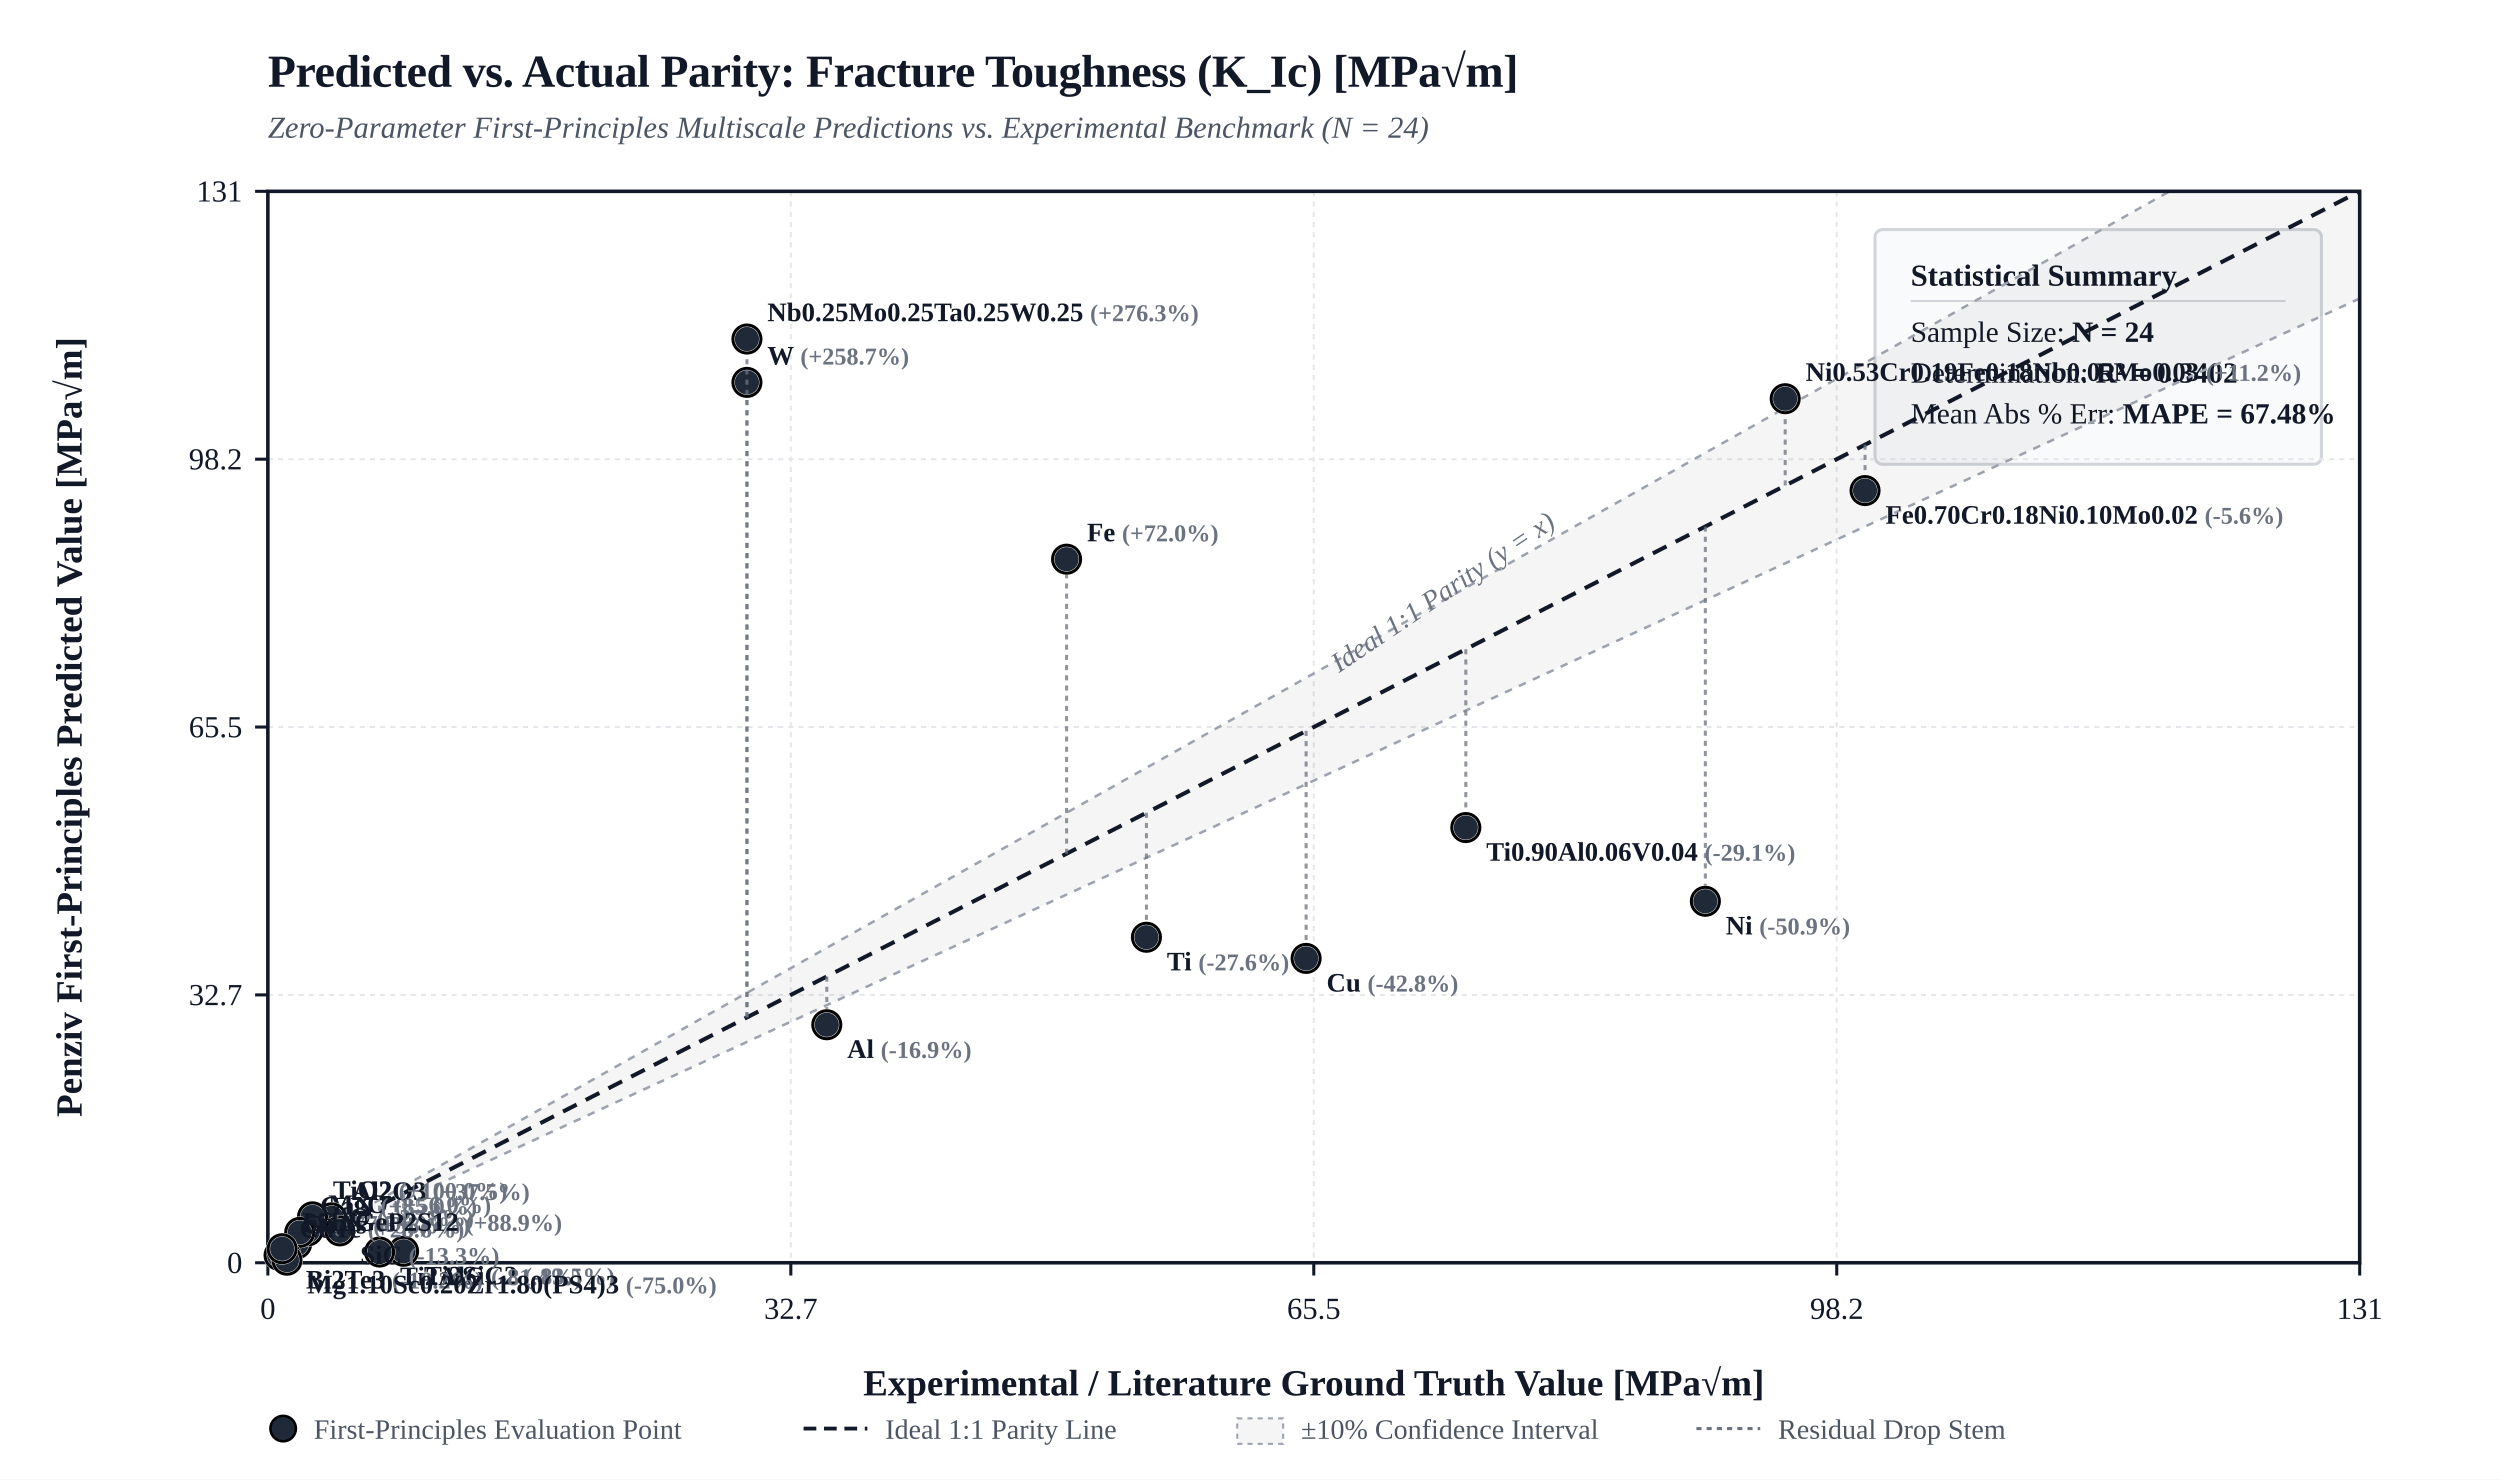
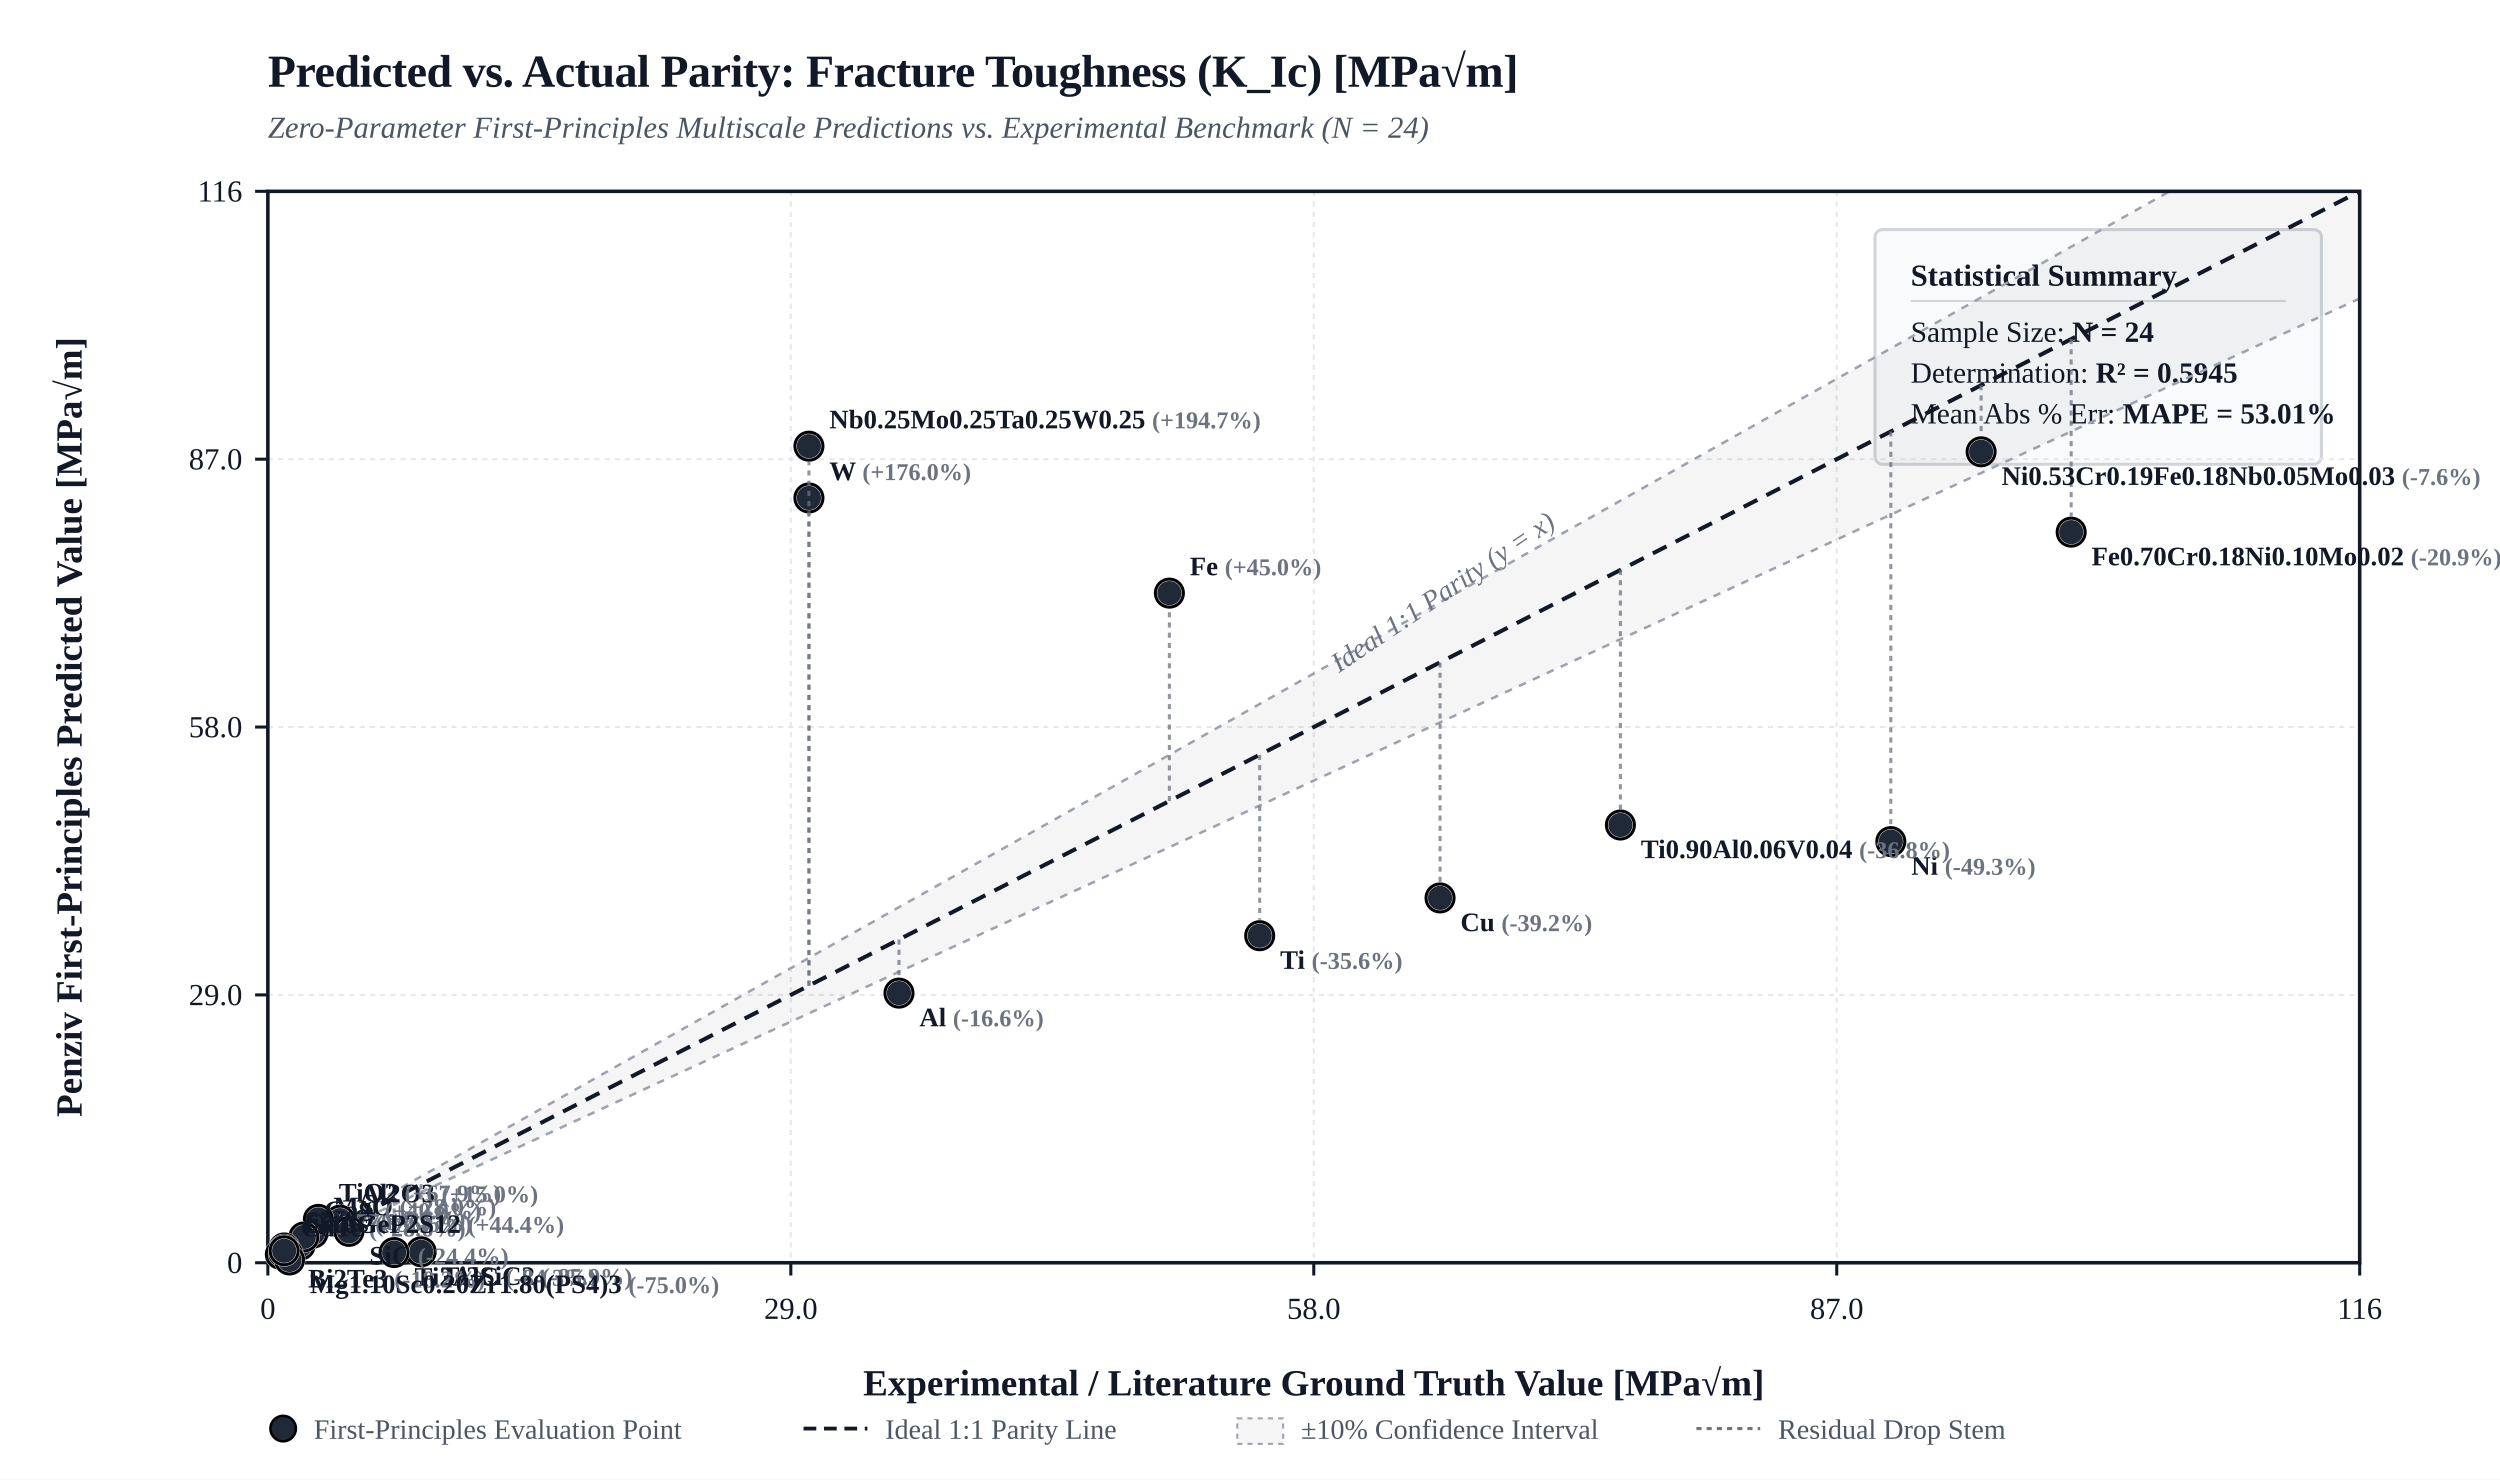
<svg xmlns="http://www.w3.org/2000/svg" viewBox="0 0 980 580" width="100%" height="auto" style="background-color: #FFFFFF; border: 1px solid #E5E7EB; border-radius: 4px; font-family: 'Times New Roman', Times, 'DejaVu Serif', 'TeX Gyre Termes', Georgia, serif;">
  <defs>
    <clipPath id="plotClip">
      <rect x="105" y="75" width="820" height="420" />
    </clipPath>
  </defs>
  <rect x="0" y="0" width="980" height="580" fill="#FFFFFF" />
  <text x="105" y="34" fill="#111827" font-size="18" font-weight="bold" letter-spacing="-0.01em">Predicted vs. Actual Parity: Fracture Toughness (K_Ic) [MPa√m]</text>
  <text x="105" y="54" fill="#4B5563" font-size="12" font-style="italic">Zero-Parameter First-Principles Multiscale Predictions vs. Experimental Benchmark (N = 24)</text>
  <g transform="translate(735, 90)">
    <rect width="175" height="92" rx="3" fill="#F9FAFB" stroke="#D1D5DB" stroke-width="1.2" />
    <text x="14" y="22" fill="#111827" font-size="12" font-weight="bold">Statistical Summary</text>
    <line x1="14" y1="28" x2="161" y2="28" stroke="#D1D5DB" stroke-width="0.8" />
    <text x="14" y="44" fill="#111827" font-size="11.5">Sample Size: <tspan font-weight="bold">N = 24</tspan>
    </text>
-     <text x="14" y="60" fill="#111827" font-size="11.5">Determination: <tspan font-weight="bold">R² = 0.3402</tspan>
+     <text x="14" y="60" fill="#111827" font-size="11.5">Determination: <tspan font-weight="bold">R² = 0.5945</tspan>
    </text>
-     <text x="14" y="76" fill="#111827" font-size="11.5">Mean Abs % Err: <tspan font-weight="bold">MAPE = 67.48%</tspan>
+     <text x="14" y="76" fill="#111827" font-size="11.5">Mean Abs % Err: <tspan font-weight="bold">MAPE = 53.01%</tspan>
    </text>
  </g>
  <line x1="105.0" y1="75" x2="105.0" y2="495" stroke="#E5E7EB" stroke-width="0.8" stroke-dasharray="2,2" />
  <line x1="105" y1="495.0" x2="925" y2="495.0" stroke="#E5E7EB" stroke-width="0.8" stroke-dasharray="2,2" />
  <line x1="100" y1="495.0" x2="105" y2="495.0" stroke="#111827" stroke-width="1.2" />
  <text x="95" y="499.0" fill="#111827" font-size="12" font-weight="500" text-anchor="end">0</text>
  <line x1="105.0" y1="495" x2="105.0" y2="500" stroke="#111827" stroke-width="1.2" />
  <text x="105.0" y="517.0" fill="#111827" font-size="12" font-weight="500" text-anchor="middle">0</text>
  <line x1="310.0" y1="75" x2="310.0" y2="495" stroke="#E5E7EB" stroke-width="0.8" stroke-dasharray="2,2" />
  <line x1="105" y1="390.0" x2="925" y2="390.0" stroke="#E5E7EB" stroke-width="0.8" stroke-dasharray="2,2" />
  <line x1="100" y1="390.0" x2="105" y2="390.0" stroke="#111827" stroke-width="1.2" />
-   <text x="95" y="394.0" fill="#111827" font-size="12" font-weight="500" text-anchor="end">32.7</text>
+   <text x="95" y="394.0" fill="#111827" font-size="12" font-weight="500" text-anchor="end">29.0</text>
  <line x1="310.0" y1="495" x2="310.0" y2="500" stroke="#111827" stroke-width="1.2" />
-   <text x="310.0" y="517.0" fill="#111827" font-size="12" font-weight="500" text-anchor="middle">32.7</text>
+   <text x="310.0" y="517.0" fill="#111827" font-size="12" font-weight="500" text-anchor="middle">29.0</text>
  <line x1="515.0" y1="75" x2="515.0" y2="495" stroke="#E5E7EB" stroke-width="0.8" stroke-dasharray="2,2" />
  <line x1="105" y1="285.0" x2="925" y2="285.0" stroke="#E5E7EB" stroke-width="0.8" stroke-dasharray="2,2" />
  <line x1="100" y1="285.0" x2="105" y2="285.0" stroke="#111827" stroke-width="1.2" />
-   <text x="95" y="289.0" fill="#111827" font-size="12" font-weight="500" text-anchor="end">65.5</text>
+   <text x="95" y="289.0" fill="#111827" font-size="12" font-weight="500" text-anchor="end">58.0</text>
  <line x1="515.0" y1="495" x2="515.0" y2="500" stroke="#111827" stroke-width="1.2" />
-   <text x="515.0" y="517.0" fill="#111827" font-size="12" font-weight="500" text-anchor="middle">65.5</text>
+   <text x="515.0" y="517.0" fill="#111827" font-size="12" font-weight="500" text-anchor="middle">58.0</text>
  <line x1="720.0" y1="75" x2="720.0" y2="495" stroke="#E5E7EB" stroke-width="0.8" stroke-dasharray="2,2" />
  <line x1="105" y1="180.0" x2="925" y2="180.0" stroke="#E5E7EB" stroke-width="0.8" stroke-dasharray="2,2" />
  <line x1="100" y1="180.0" x2="105" y2="180.0" stroke="#111827" stroke-width="1.2" />
-   <text x="95" y="184.0" fill="#111827" font-size="12" font-weight="500" text-anchor="end">98.2</text>
+   <text x="95" y="184.0" fill="#111827" font-size="12" font-weight="500" text-anchor="end">87.0</text>
  <line x1="720.0" y1="495" x2="720.0" y2="500" stroke="#111827" stroke-width="1.2" />
-   <text x="720.0" y="517.0" fill="#111827" font-size="12" font-weight="500" text-anchor="middle">98.2</text>
+   <text x="720.0" y="517.0" fill="#111827" font-size="12" font-weight="500" text-anchor="middle">87.0</text>
  <line x1="925.0" y1="75" x2="925.0" y2="495" stroke="#E5E7EB" stroke-width="0.8" stroke-dasharray="2,2" />
  <line x1="105" y1="75.0" x2="925" y2="75.0" stroke="#E5E7EB" stroke-width="0.8" stroke-dasharray="2,2" />
  <line x1="100" y1="75.0" x2="105" y2="75.0" stroke="#111827" stroke-width="1.2" />
-   <text x="95" y="79.0" fill="#111827" font-size="12" font-weight="500" text-anchor="end">131</text>
+   <text x="95" y="79.0" fill="#111827" font-size="12" font-weight="500" text-anchor="end">116</text>
  <line x1="925.0" y1="495" x2="925.0" y2="500" stroke="#111827" stroke-width="1.2" />
-   <text x="925.0" y="517.0" fill="#111827" font-size="12" font-weight="500" text-anchor="middle">131</text>
+   <text x="925.0" y="517.0" fill="#111827" font-size="12" font-weight="500" text-anchor="middle">116</text>
  <polygon points="105.0,495.0 925.0,33.0 925.0,117.0 105.0,495.0" fill="rgba(0, 0, 0, 0.04)" clip-path="url(#plotClip)" />
  <line x1="105.0" y1="495.0" x2="925.0" y2="33.0" stroke="#9CA3AF" stroke-width="1.0" stroke-dasharray="3,3" clip-path="url(#plotClip)" />
  <line x1="105.0" y1="495.0" x2="925.0" y2="117.0" stroke="#9CA3AF" stroke-width="1.0" stroke-dasharray="3,3" clip-path="url(#plotClip)" />
  <line x1="105.0" y1="495.0" x2="925.0" y2="75.0" stroke="#111827" stroke-width="1.6" stroke-dasharray="6,4" clip-path="url(#plotClip)" />
  <text x="535.0" y="273.0" fill="#6B7280" font-size="11" font-style="italic" transform="rotate(-34 515.0 285.0)">Ideal 1:1 Parity (y = x)</text>
  <rect x="105" y="75" width="820" height="420" fill="none" stroke="#111827" stroke-width="1.4" />
  <text x="515.0" y="547.0" fill="#111827" font-size="14.5" font-weight="bold" text-anchor="middle">Experimental / Literature Ground Truth Value [MPa√m]</text>
  <text x="32" y="285.0" fill="#111827" font-size="14.5" font-weight="bold" text-anchor="middle" transform="rotate(-90 32 285.0)">Penziv First-Principles Predicted Value [MPa√m]</text>
-   <line x1="512.0" y1="286.5" x2="512.0" y2="375.7" stroke="#6B7280" stroke-width="1.2" stroke-dasharray="2,2" opacity="0.75" clip-path="url(#plotClip)" />
-   <circle cx="512.0" cy="375.7" r="5.5" fill="#1F2937" stroke="#FFFFFF" stroke-width="1.5" />
-   <circle cx="512.0" cy="375.7" r="5.5" fill="none" stroke="#000000" stroke-width="1.2" />
-   <text x="520.0" y="388.7" fill="#111827" font-size="10.5" font-weight="600" text-anchor="start">Cu <tspan fill="#6B7280" font-size="9.5">(-42.8%)</tspan>
+   <line x1="564.5" y1="259.7" x2="564.5" y2="352.0" stroke="#6B7280" stroke-width="1.2" stroke-dasharray="2,2" opacity="0.75" clip-path="url(#plotClip)" />
+   <circle cx="564.5" cy="352.0" r="5.5" fill="#1F2937" stroke="#FFFFFF" stroke-width="1.5" />
+   <circle cx="564.5" cy="352.0" r="5.5" fill="none" stroke="#000000" stroke-width="1.2" />
+   <text x="572.5" y="365.0" fill="#111827" font-size="10.5" font-weight="600" text-anchor="start">Cu <tspan fill="#6B7280" font-size="9.5">(-39.2%)</tspan>
  </text>
-   <line x1="324.1" y1="382.8" x2="324.1" y2="401.7" stroke="#6B7280" stroke-width="1.2" stroke-dasharray="2,2" opacity="0.75" clip-path="url(#plotClip)" />
-   <circle cx="324.1" cy="401.7" r="5.5" fill="#1F2937" stroke="#FFFFFF" stroke-width="1.5" />
-   <circle cx="324.1" cy="401.7" r="5.5" fill="none" stroke="#000000" stroke-width="1.2" />
-   <text x="332.1" y="414.7" fill="#111827" font-size="10.5" font-weight="600" text-anchor="start">Al <tspan fill="#6B7280" font-size="9.5">(-16.9%)</tspan>
+   <line x1="352.4" y1="368.3" x2="352.4" y2="389.3" stroke="#6B7280" stroke-width="1.2" stroke-dasharray="2,2" opacity="0.75" clip-path="url(#plotClip)" />
+   <circle cx="352.4" cy="389.3" r="5.5" fill="#1F2937" stroke="#FFFFFF" stroke-width="1.5" />
+   <circle cx="352.4" cy="389.3" r="5.5" fill="none" stroke="#000000" stroke-width="1.2" />
+   <text x="360.4" y="402.3" fill="#111827" font-size="10.5" font-weight="600" text-anchor="start">Al <tspan fill="#6B7280" font-size="9.5">(-16.6%)</tspan>
  </text>
-   <line x1="668.5" y1="206.4" x2="668.5" y2="353.3" stroke="#6B7280" stroke-width="1.2" stroke-dasharray="2,2" opacity="0.75" clip-path="url(#plotClip)" />
-   <circle cx="668.5" cy="353.3" r="5.5" fill="#1F2937" stroke="#FFFFFF" stroke-width="1.5" />
-   <circle cx="668.5" cy="353.3" r="5.5" fill="none" stroke="#000000" stroke-width="1.2" />
-   <text x="676.5" y="366.3" fill="#111827" font-size="10.5" font-weight="600" text-anchor="start">Ni <tspan fill="#6B7280" font-size="9.5">(-50.9%)</tspan>
+   <line x1="741.2" y1="169.1" x2="741.2" y2="329.9" stroke="#6B7280" stroke-width="1.2" stroke-dasharray="2,2" opacity="0.75" clip-path="url(#plotClip)" />
+   <circle cx="741.2" cy="329.9" r="5.5" fill="#1F2937" stroke="#FFFFFF" stroke-width="1.5" />
+   <circle cx="741.2" cy="329.9" r="5.5" fill="none" stroke="#000000" stroke-width="1.2" />
+   <text x="749.2" y="342.9" fill="#111827" font-size="10.5" font-weight="600" text-anchor="start">Ni <tspan fill="#6B7280" font-size="9.5">(-49.3%)</tspan>
  </text>
-   <line x1="449.4" y1="318.6" x2="449.4" y2="367.4" stroke="#6B7280" stroke-width="1.2" stroke-dasharray="2,2" opacity="0.75" clip-path="url(#plotClip)" />
-   <circle cx="449.4" cy="367.4" r="5.5" fill="#1F2937" stroke="#FFFFFF" stroke-width="1.5" />
-   <circle cx="449.4" cy="367.4" r="5.5" fill="none" stroke="#000000" stroke-width="1.2" />
-   <text x="457.4" y="380.4" fill="#111827" font-size="10.5" font-weight="600" text-anchor="start">Ti <tspan fill="#6B7280" font-size="9.5">(-27.6%)</tspan>
+   <line x1="493.8" y1="295.9" x2="493.8" y2="366.8" stroke="#6B7280" stroke-width="1.2" stroke-dasharray="2,2" opacity="0.75" clip-path="url(#plotClip)" />
+   <circle cx="493.8" cy="366.8" r="5.5" fill="#1F2937" stroke="#FFFFFF" stroke-width="1.5" />
+   <circle cx="493.8" cy="366.8" r="5.5" fill="none" stroke="#000000" stroke-width="1.2" />
+   <text x="501.8" y="379.8" fill="#111827" font-size="10.5" font-weight="600" text-anchor="start">Ti <tspan fill="#6B7280" font-size="9.5">(-35.6%)</tspan>
  </text>
-   <line x1="292.8" y1="398.8" x2="292.8" y2="149.9" stroke="#6B7280" stroke-width="1.2" stroke-dasharray="2,2" opacity="0.75" clip-path="url(#plotClip)" />
-   <circle cx="292.8" cy="149.9" r="5.5" fill="#1F2937" stroke="#FFFFFF" stroke-width="1.5" />
-   <circle cx="292.8" cy="149.9" r="5.5" fill="none" stroke="#000000" stroke-width="1.2" />
-   <text x="300.8" y="142.9" fill="#111827" font-size="10.5" font-weight="600" text-anchor="start">W <tspan fill="#6B7280" font-size="9.5">(+258.7%)</tspan>
+   <line x1="317.1" y1="386.4" x2="317.1" y2="195.2" stroke="#6B7280" stroke-width="1.2" stroke-dasharray="2,2" opacity="0.75" clip-path="url(#plotClip)" />
+   <circle cx="317.1" cy="195.2" r="5.5" fill="#1F2937" stroke="#FFFFFF" stroke-width="1.5" />
+   <circle cx="317.1" cy="195.2" r="5.5" fill="none" stroke="#000000" stroke-width="1.2" />
+   <text x="325.1" y="188.2" fill="#111827" font-size="10.5" font-weight="600" text-anchor="start">W <tspan fill="#6B7280" font-size="9.5">(+176.0%)</tspan>
  </text>
-   <line x1="418.1" y1="334.7" x2="418.1" y2="219.2" stroke="#6B7280" stroke-width="1.2" stroke-dasharray="2,2" opacity="0.75" clip-path="url(#plotClip)" />
-   <circle cx="418.1" cy="219.2" r="5.5" fill="#1F2937" stroke="#FFFFFF" stroke-width="1.5" />
-   <circle cx="418.1" cy="219.2" r="5.5" fill="none" stroke="#000000" stroke-width="1.2" />
-   <text x="426.1" y="212.2" fill="#111827" font-size="10.5" font-weight="600" text-anchor="start">Fe <tspan fill="#6B7280" font-size="9.5">(+72.0%)</tspan>
+   <line x1="458.4" y1="314.0" x2="458.4" y2="232.5" stroke="#6B7280" stroke-width="1.2" stroke-dasharray="2,2" opacity="0.75" clip-path="url(#plotClip)" />
+   <circle cx="458.4" cy="232.5" r="5.5" fill="#1F2937" stroke="#FFFFFF" stroke-width="1.5" />
+   <circle cx="458.4" cy="232.5" r="5.5" fill="none" stroke="#000000" stroke-width="1.2" />
+   <text x="466.4" y="225.5" fill="#111827" font-size="10.5" font-weight="600" text-anchor="start">Fe <tspan fill="#6B7280" font-size="9.5">(+45.0%)</tspan>
  </text>
-   <line x1="731.1" y1="174.3" x2="731.1" y2="192.3" stroke="#6B7280" stroke-width="1.2" stroke-dasharray="2,2" opacity="0.75" clip-path="url(#plotClip)" />
-   <circle cx="731.1" cy="192.3" r="5.5" fill="#1F2937" stroke="#FFFFFF" stroke-width="1.5" />
-   <circle cx="731.1" cy="192.3" r="5.5" fill="none" stroke="#000000" stroke-width="1.2" />
-   <text x="739.1" y="205.3" fill="#111827" font-size="10.5" font-weight="600" text-anchor="start">Fe0.70Cr0.18Ni0.10Mo0.02 <tspan fill="#6B7280" font-size="9.5">(-5.6%)</tspan>
+   <line x1="811.9" y1="132.9" x2="811.9" y2="208.6" stroke="#6B7280" stroke-width="1.2" stroke-dasharray="2,2" opacity="0.75" clip-path="url(#plotClip)" />
+   <circle cx="811.9" cy="208.6" r="5.5" fill="#1F2937" stroke="#FFFFFF" stroke-width="1.5" />
+   <circle cx="811.9" cy="208.6" r="5.5" fill="none" stroke="#000000" stroke-width="1.2" />
+   <text x="819.9" y="221.6" fill="#111827" font-size="10.5" font-weight="600" text-anchor="start">Fe0.70Cr0.18Ni0.10Mo0.02 <tspan fill="#6B7280" font-size="9.5">(-20.9%)</tspan>
  </text>
-   <line x1="699.8" y1="190.3" x2="699.8" y2="156.3" stroke="#6B7280" stroke-width="1.2" stroke-dasharray="2,2" opacity="0.75" clip-path="url(#plotClip)" />
-   <circle cx="699.8" cy="156.3" r="5.5" fill="#1F2937" stroke="#FFFFFF" stroke-width="1.5" />
-   <circle cx="699.8" cy="156.3" r="5.5" fill="none" stroke="#000000" stroke-width="1.2" />
-   <text x="707.8" y="149.3" fill="#111827" font-size="10.5" font-weight="600" text-anchor="start">Ni0.53Cr0.19Fe0.18Nb0.05Mo0.03 <tspan fill="#6B7280" font-size="9.5">(+11.2%)</tspan>
+   <line x1="776.6" y1="151.0" x2="776.6" y2="177.1" stroke="#6B7280" stroke-width="1.2" stroke-dasharray="2,2" opacity="0.75" clip-path="url(#plotClip)" />
+   <circle cx="776.6" cy="177.1" r="5.5" fill="#1F2937" stroke="#FFFFFF" stroke-width="1.5" />
+   <circle cx="776.6" cy="177.1" r="5.5" fill="none" stroke="#000000" stroke-width="1.2" />
+   <text x="784.6" y="190.1" fill="#111827" font-size="10.5" font-weight="600" text-anchor="start">Ni0.53Cr0.19Fe0.18Nb0.05Mo0.03 <tspan fill="#6B7280" font-size="9.5">(-7.6%)</tspan>
  </text>
-   <line x1="574.6" y1="254.5" x2="574.6" y2="324.4" stroke="#6B7280" stroke-width="1.2" stroke-dasharray="2,2" opacity="0.75" clip-path="url(#plotClip)" />
-   <circle cx="574.6" cy="324.4" r="5.5" fill="#1F2937" stroke="#FFFFFF" stroke-width="1.5" />
-   <circle cx="574.6" cy="324.4" r="5.5" fill="none" stroke="#000000" stroke-width="1.2" />
-   <text x="582.6" y="337.4" fill="#111827" font-size="10.5" font-weight="600" text-anchor="start">Ti0.90Al0.06V0.04 <tspan fill="#6B7280" font-size="9.5">(-29.1%)</tspan>
+   <line x1="635.2" y1="223.4" x2="635.2" y2="323.4" stroke="#6B7280" stroke-width="1.2" stroke-dasharray="2,2" opacity="0.75" clip-path="url(#plotClip)" />
+   <circle cx="635.2" cy="323.4" r="5.5" fill="#1F2937" stroke="#FFFFFF" stroke-width="1.5" />
+   <circle cx="635.2" cy="323.4" r="5.5" fill="none" stroke="#000000" stroke-width="1.2" />
+   <text x="643.2" y="336.4" fill="#111827" font-size="10.5" font-weight="600" text-anchor="start">Ti0.90Al0.06V0.04 <tspan fill="#6B7280" font-size="9.5">(-36.8%)</tspan>
  </text>
-   <line x1="292.8" y1="398.8" x2="292.8" y2="132.9" stroke="#6B7280" stroke-width="1.2" stroke-dasharray="2,2" opacity="0.75" clip-path="url(#plotClip)" />
-   <circle cx="292.8" cy="132.9" r="5.5" fill="#1F2937" stroke="#FFFFFF" stroke-width="1.5" />
-   <circle cx="292.8" cy="132.9" r="5.5" fill="none" stroke="#000000" stroke-width="1.2" />
-   <text x="300.8" y="125.9" fill="#111827" font-size="10.5" font-weight="600" text-anchor="start">Nb0.25Mo0.25Ta0.25W0.25 <tspan fill="#6B7280" font-size="9.5">(+276.3%)</tspan>
+   <line x1="317.1" y1="386.4" x2="317.1" y2="174.9" stroke="#6B7280" stroke-width="1.2" stroke-dasharray="2,2" opacity="0.75" clip-path="url(#plotClip)" />
+   <circle cx="317.1" cy="174.9" r="5.5" fill="#1F2937" stroke="#FFFFFF" stroke-width="1.5" />
+   <circle cx="317.1" cy="174.9" r="5.5" fill="none" stroke="#000000" stroke-width="1.2" />
+   <text x="325.1" y="167.9" fill="#111827" font-size="10.5" font-weight="600" text-anchor="start">Nb0.25Mo0.25Ta0.25W0.25 <tspan fill="#6B7280" font-size="9.5">(+194.7%)</tspan>
  </text>
-   <line x1="158.2" y1="467.7" x2="158.2" y2="490.5" stroke="#6B7280" stroke-width="1.2" stroke-dasharray="2,2" opacity="0.75" clip-path="url(#plotClip)" />
-   <circle cx="158.2" cy="490.5" r="5.5" fill="#1F2937" stroke="#FFFFFF" stroke-width="1.5" />
-   <circle cx="158.2" cy="490.5" r="5.5" fill="none" stroke="#000000" stroke-width="1.2" />
-   <text x="166.2" y="503.5" fill="#111827" font-size="10.5" font-weight="600" text-anchor="start">Ti3SiC2 <tspan fill="#6B7280" font-size="9.5">(-83.5%)</tspan>
+   <line x1="165.1" y1="464.2" x2="165.1" y2="490.7" stroke="#6B7280" stroke-width="1.2" stroke-dasharray="2,2" opacity="0.75" clip-path="url(#plotClip)" />
+   <circle cx="165.1" cy="490.7" r="5.5" fill="#1F2937" stroke="#FFFFFF" stroke-width="1.5" />
+   <circle cx="165.1" cy="490.7" r="5.5" fill="none" stroke="#000000" stroke-width="1.2" />
+   <text x="173.1" y="503.7" fill="#111827" font-size="10.5" font-weight="600" text-anchor="start">Ti3SiC2 <tspan fill="#6B7280" font-size="9.5">(-85.9%)</tspan>
  </text>
-   <line x1="148.8" y1="472.6" x2="148.8" y2="490.8" stroke="#6B7280" stroke-width="1.2" stroke-dasharray="2,2" opacity="0.75" clip-path="url(#plotClip)" />
-   <circle cx="148.8" cy="490.8" r="5.5" fill="#1F2937" stroke="#FFFFFF" stroke-width="1.5" />
-   <circle cx="148.8" cy="490.8" r="5.5" fill="none" stroke="#000000" stroke-width="1.2" />
-   <text x="156.8" y="503.8" fill="#111827" font-size="10.5" font-weight="600" text-anchor="start">Ti2AlC <tspan fill="#6B7280" font-size="9.5">(-81.4%)</tspan>
+   <line x1="154.5" y1="469.7" x2="154.5" y2="491.0" stroke="#6B7280" stroke-width="1.2" stroke-dasharray="2,2" opacity="0.75" clip-path="url(#plotClip)" />
+   <circle cx="154.5" cy="491.0" r="5.5" fill="#1F2937" stroke="#FFFFFF" stroke-width="1.5" />
+   <circle cx="154.5" cy="491.0" r="5.5" fill="none" stroke="#000000" stroke-width="1.2" />
+   <text x="162.5" y="504.0" fill="#111827" font-size="10.5" font-weight="600" text-anchor="start">Ti2AlC <tspan fill="#6B7280" font-size="9.5">(-84.3%)</tspan>
  </text>
-   <line x1="116.3" y1="489.2" x2="116.3" y2="487.6" stroke="#6B7280" stroke-width="1.2" stroke-dasharray="2,2" opacity="0.75" clip-path="url(#plotClip)" />
-   <circle cx="116.3" cy="487.6" r="5.5" fill="#1F2937" stroke="#FFFFFF" stroke-width="1.5" />
-   <circle cx="116.3" cy="487.6" r="5.5" fill="none" stroke="#000000" stroke-width="1.2" />
-   <text x="124.3" y="480.6" fill="#111827" font-size="10.5" font-weight="600" text-anchor="start">CaO <tspan fill="#6B7280" font-size="9.5">(+27.8%)</tspan>
+   <line x1="117.7" y1="488.5" x2="117.7" y2="488.1" stroke="#6B7280" stroke-width="1.2" stroke-dasharray="2,2" opacity="0.75" clip-path="url(#plotClip)" />
+   <circle cx="117.7" cy="488.1" r="5.5" fill="#1F2937" stroke="#FFFFFF" stroke-width="1.5" />
+   <circle cx="117.7" cy="488.1" r="5.5" fill="none" stroke="#000000" stroke-width="1.2" />
+   <text x="125.7" y="481.1" fill="#111827" font-size="10.5" font-weight="600" text-anchor="start">CaO <tspan fill="#6B7280" font-size="9.5">(+5.6%)</tspan>
  </text>
-   <line x1="120.7" y1="487.0" x2="120.7" y2="482.5" stroke="#6B7280" stroke-width="1.2" stroke-dasharray="2,2" opacity="0.75" clip-path="url(#plotClip)" />
-   <circle cx="120.7" cy="482.5" r="5.5" fill="#1F2937" stroke="#FFFFFF" stroke-width="1.5" />
-   <circle cx="120.7" cy="482.5" r="5.5" fill="none" stroke="#000000" stroke-width="1.2" />
-   <text x="128.7" y="475.5" fill="#111827" font-size="10.5" font-weight="600" text-anchor="start">MgO <tspan fill="#6B7280" font-size="9.5">(+56.0%)</tspan>
+   <line x1="122.7" y1="485.9" x2="122.7" y2="483.4" stroke="#6B7280" stroke-width="1.2" stroke-dasharray="2,2" opacity="0.75" clip-path="url(#plotClip)" />
+   <circle cx="122.7" cy="483.4" r="5.5" fill="#1F2937" stroke="#FFFFFF" stroke-width="1.5" />
+   <circle cx="122.7" cy="483.4" r="5.5" fill="none" stroke="#000000" stroke-width="1.2" />
+   <text x="130.7" y="476.4" fill="#111827" font-size="10.5" font-weight="600" text-anchor="start">MgO <tspan fill="#6B7280" font-size="9.5">(+28.0%)</tspan>
  </text>
-   <line x1="130.0" y1="482.2" x2="130.0" y2="477.4" stroke="#6B7280" stroke-width="1.2" stroke-dasharray="2,2" opacity="0.75" clip-path="url(#plotClip)" />
-   <circle cx="130.0" cy="477.4" r="5.5" fill="#1F2937" stroke="#FFFFFF" stroke-width="1.5" />
-   <circle cx="130.0" cy="477.4" r="5.5" fill="none" stroke="#000000" stroke-width="1.2" />
-   <text x="138.0" y="470.4" fill="#111827" font-size="10.5" font-weight="600" text-anchor="start">Al2O3 <tspan fill="#6B7280" font-size="9.5">(+37.5%)</tspan>
+   <line x1="133.3" y1="480.5" x2="133.3" y2="478.3" stroke="#6B7280" stroke-width="1.2" stroke-dasharray="2,2" opacity="0.75" clip-path="url(#plotClip)" />
+   <circle cx="133.3" cy="478.3" r="5.5" fill="#1F2937" stroke="#FFFFFF" stroke-width="1.5" />
+   <circle cx="133.3" cy="478.3" r="5.5" fill="none" stroke="#000000" stroke-width="1.2" />
+   <text x="141.3" y="471.3" fill="#111827" font-size="10.5" font-weight="600" text-anchor="start">Al2O3 <tspan fill="#6B7280" font-size="9.5">(+15.0%)</tspan>
  </text>
-   <line x1="122.5" y1="486.0" x2="122.5" y2="477.0" stroke="#6B7280" stroke-width="1.2" stroke-dasharray="2,2" opacity="0.75" clip-path="url(#plotClip)" />
-   <circle cx="122.5" cy="477.0" r="5.5" fill="#1F2937" stroke="#FFFFFF" stroke-width="1.5" />
-   <circle cx="122.5" cy="477.0" r="5.5" fill="none" stroke="#000000" stroke-width="1.2" />
-   <text x="130.5" y="470.0" fill="#111827" font-size="10.5" font-weight="600" text-anchor="start">TiO2 <tspan fill="#6B7280" font-size="9.5">(+100.0%)</tspan>
+   <line x1="124.8" y1="484.9" x2="124.8" y2="478.0" stroke="#6B7280" stroke-width="1.2" stroke-dasharray="2,2" opacity="0.75" clip-path="url(#plotClip)" />
+   <circle cx="124.8" cy="478.0" r="5.5" fill="#1F2937" stroke="#FFFFFF" stroke-width="1.5" />
+   <circle cx="124.8" cy="478.0" r="5.5" fill="none" stroke="#000000" stroke-width="1.2" />
+   <text x="132.8" y="471.0" fill="#111827" font-size="10.5" font-weight="600" text-anchor="start">TiO2 <tspan fill="#6B7280" font-size="9.5">(+67.9%)</tspan>
  </text>
-   <line x1="133.2" y1="480.6" x2="133.2" y2="482.5" stroke="#6B7280" stroke-width="1.2" stroke-dasharray="2,2" opacity="0.75" clip-path="url(#plotClip)" />
-   <circle cx="133.2" cy="482.5" r="5.5" fill="#1F2937" stroke="#FFFFFF" stroke-width="1.5" />
-   <circle cx="133.2" cy="482.5" r="5.5" fill="none" stroke="#000000" stroke-width="1.2" />
-   <text x="141.2" y="495.5" fill="#111827" font-size="10.5" font-weight="600" text-anchor="start">SiC <tspan fill="#6B7280" font-size="9.5">(-13.3%)</tspan>
+   <line x1="136.8" y1="478.7" x2="136.8" y2="482.7" stroke="#6B7280" stroke-width="1.2" stroke-dasharray="2,2" opacity="0.75" clip-path="url(#plotClip)" />
+   <circle cx="136.8" cy="482.7" r="5.5" fill="#1F2937" stroke="#FFFFFF" stroke-width="1.5" />
+   <circle cx="136.8" cy="482.7" r="5.5" fill="none" stroke="#000000" stroke-width="1.2" />
+   <text x="144.8" y="495.7" fill="#111827" font-size="10.5" font-weight="600" text-anchor="start">SiC <tspan fill="#6B7280" font-size="9.5">(-24.4%)</tspan>
  </text>
-   <line x1="117.5" y1="488.6" x2="117.5" y2="483.1" stroke="#6B7280" stroke-width="1.2" stroke-dasharray="2,2" opacity="0.75" clip-path="url(#plotClip)" />
-   <circle cx="117.5" cy="483.1" r="5.5" fill="#1F2937" stroke="#FFFFFF" stroke-width="1.5" />
-   <circle cx="117.5" cy="483.1" r="5.5" fill="none" stroke="#000000" stroke-width="1.2" />
-   <text x="125.5" y="476.1" fill="#111827" font-size="10.5" font-weight="600" text-anchor="start">GaN <tspan fill="#6B7280" font-size="9.5">(+85.0%)</tspan>
+   <line x1="119.1" y1="487.8" x2="119.1" y2="484.9" stroke="#6B7280" stroke-width="1.2" stroke-dasharray="2,2" opacity="0.75" clip-path="url(#plotClip)" />
+   <circle cx="119.1" cy="484.9" r="5.5" fill="#1F2937" stroke="#FFFFFF" stroke-width="1.5" />
+   <circle cx="119.1" cy="484.9" r="5.5" fill="none" stroke="#000000" stroke-width="1.2" />
+   <text x="127.1" y="477.9" fill="#111827" font-size="10.5" font-weight="600" text-anchor="start">GaN <tspan fill="#6B7280" font-size="9.5">(+40.0%)</tspan>
  </text>
-   <line x1="110.6" y1="492.1" x2="110.6" y2="489.9" stroke="#6B7280" stroke-width="1.2" stroke-dasharray="2,2" opacity="0.75" clip-path="url(#plotClip)" />
-   <circle cx="110.6" cy="489.9" r="5.5" fill="#1F2937" stroke="#FFFFFF" stroke-width="1.5" />
-   <circle cx="110.6" cy="489.9" r="5.5" fill="none" stroke="#000000" stroke-width="1.2" />
-   <text x="118.6" y="482.9" fill="#111827" font-size="10.5" font-weight="600" text-anchor="start">Si <tspan fill="#6B7280" font-size="9.5">(+77.8%)</tspan>
+   <line x1="111.4" y1="491.7" x2="111.4" y2="489.2" stroke="#6B7280" stroke-width="1.2" stroke-dasharray="2,2" opacity="0.75" clip-path="url(#plotClip)" />
+   <circle cx="111.4" cy="489.2" r="5.5" fill="#1F2937" stroke="#FFFFFF" stroke-width="1.5" />
+   <circle cx="111.4" cy="489.2" r="5.5" fill="none" stroke="#000000" stroke-width="1.2" />
+   <text x="119.4" y="482.2" fill="#111827" font-size="10.5" font-weight="600" text-anchor="start">Si <tspan fill="#6B7280" font-size="9.5">(+77.8%)</tspan>
  </text>
-   <line x1="110.6" y1="492.1" x2="110.6" y2="490.5" stroke="#6B7280" stroke-width="1.2" stroke-dasharray="2,2" opacity="0.75" clip-path="url(#plotClip)" />
-   <circle cx="110.6" cy="490.5" r="5.5" fill="#1F2937" stroke="#FFFFFF" stroke-width="1.5" />
-   <circle cx="110.6" cy="490.5" r="5.5" fill="none" stroke="#000000" stroke-width="1.2" />
-   <text x="118.6" y="483.5" fill="#111827" font-size="10.5" font-weight="600" text-anchor="start">GaAs <tspan fill="#6B7280" font-size="9.5">(+55.6%)</tspan>
+   <line x1="111.4" y1="491.7" x2="111.4" y2="489.9" stroke="#6B7280" stroke-width="1.2" stroke-dasharray="2,2" opacity="0.75" clip-path="url(#plotClip)" />
+   <circle cx="111.4" cy="489.9" r="5.5" fill="#1F2937" stroke="#FFFFFF" stroke-width="1.5" />
+   <circle cx="111.4" cy="489.9" r="5.5" fill="none" stroke="#000000" stroke-width="1.2" />
+   <text x="119.4" y="482.9" fill="#111827" font-size="10.5" font-weight="600" text-anchor="start">GaAs <tspan fill="#6B7280" font-size="9.5">(+55.6%)</tspan>
  </text>
-   <line x1="109.4" y1="492.8" x2="109.4" y2="492.1" stroke="#6B7280" stroke-width="1.2" stroke-dasharray="2,2" opacity="0.75" clip-path="url(#plotClip)" />
-   <circle cx="109.4" cy="492.1" r="5.5" fill="#1F2937" stroke="#FFFFFF" stroke-width="1.5" />
-   <circle cx="109.4" cy="492.1" r="5.5" fill="none" stroke="#000000" stroke-width="1.2" />
-   <text x="117.4" y="485.1" fill="#111827" font-size="10.5" font-weight="600" text-anchor="start">CdTe <tspan fill="#6B7280" font-size="9.5">(+28.6%)</tspan>
+   <line x1="109.9" y1="492.5" x2="109.9" y2="491.7" stroke="#6B7280" stroke-width="1.2" stroke-dasharray="2,2" opacity="0.75" clip-path="url(#plotClip)" />
+   <circle cx="109.9" cy="491.7" r="5.5" fill="#1F2937" stroke="#FFFFFF" stroke-width="1.5" />
+   <circle cx="109.9" cy="491.7" r="5.5" fill="none" stroke="#000000" stroke-width="1.2" />
+   <text x="117.9" y="484.7" fill="#111827" font-size="10.5" font-weight="600" text-anchor="start">CdTe <tspan fill="#6B7280" font-size="9.5">(+28.6%)</tspan>
  </text>
-   <line x1="111.9" y1="491.5" x2="111.9" y2="492.1" stroke="#6B7280" stroke-width="1.2" stroke-dasharray="2,2" opacity="0.75" clip-path="url(#plotClip)" />
-   <circle cx="111.9" cy="492.1" r="5.5" fill="#1F2937" stroke="#FFFFFF" stroke-width="1.5" />
-   <circle cx="111.9" cy="492.1" r="5.5" fill="none" stroke="#000000" stroke-width="1.2" />
-   <text x="119.9" y="505.1" fill="#111827" font-size="10.5" font-weight="600" text-anchor="start">Bi2Te3 <tspan fill="#6B7280" font-size="9.5">(-18.2%)</tspan>
+   <line x1="112.8" y1="491.0" x2="112.8" y2="491.7" stroke="#6B7280" stroke-width="1.2" stroke-dasharray="2,2" opacity="0.75" clip-path="url(#plotClip)" />
+   <circle cx="112.8" cy="491.7" r="5.5" fill="#1F2937" stroke="#FFFFFF" stroke-width="1.5" />
+   <circle cx="112.8" cy="491.7" r="5.5" fill="none" stroke="#000000" stroke-width="1.2" />
+   <text x="120.8" y="504.7" fill="#111827" font-size="10.5" font-weight="600" text-anchor="start">Bi2Te3 <tspan fill="#6B7280" font-size="9.5">(-18.2%)</tspan>
  </text>
-   <line x1="112.5" y1="491.2" x2="112.5" y2="494.0" stroke="#6B7280" stroke-width="1.2" stroke-dasharray="2,2" opacity="0.75" clip-path="url(#plotClip)" />
-   <circle cx="112.5" cy="494.0" r="5.5" fill="#1F2937" stroke="#FFFFFF" stroke-width="1.5" />
-   <circle cx="112.5" cy="494.0" r="5.5" fill="none" stroke="#000000" stroke-width="1.2" />
-   <text x="120.5" y="507.0" fill="#111827" font-size="10.5" font-weight="600" text-anchor="start">Mg1.10Sc0.20Zr1.80(PS4)3 <tspan fill="#6B7280" font-size="9.5">(-75.0%)</tspan>
+   <line x1="113.5" y1="490.7" x2="113.5" y2="493.9" stroke="#6B7280" stroke-width="1.2" stroke-dasharray="2,2" opacity="0.75" clip-path="url(#plotClip)" />
+   <circle cx="113.5" cy="493.9" r="5.5" fill="#1F2937" stroke="#FFFFFF" stroke-width="1.5" />
+   <circle cx="113.5" cy="493.9" r="5.5" fill="none" stroke="#000000" stroke-width="1.2" />
+   <text x="121.5" y="506.9" fill="#111827" font-size="10.5" font-weight="600" text-anchor="start">Mg1.10Sc0.20Zr1.80(PS4)3 <tspan fill="#6B7280" font-size="9.5">(-75.0%)</tspan>
  </text>
-   <line x1="110.6" y1="492.1" x2="110.6" y2="489.5" stroke="#6B7280" stroke-width="1.2" stroke-dasharray="2,2" opacity="0.75" clip-path="url(#plotClip)" />
-   <circle cx="110.6" cy="489.5" r="5.5" fill="#1F2937" stroke="#FFFFFF" stroke-width="1.5" />
-   <circle cx="110.6" cy="489.5" r="5.5" fill="none" stroke="#000000" stroke-width="1.2" />
-   <text x="118.6" y="482.5" fill="#111827" font-size="10.5" font-weight="600" text-anchor="start">Li10GeP2S12 <tspan fill="#6B7280" font-size="9.5">(+88.9%)</tspan>
+   <line x1="111.4" y1="491.7" x2="111.4" y2="490.3" stroke="#6B7280" stroke-width="1.2" stroke-dasharray="2,2" opacity="0.75" clip-path="url(#plotClip)" />
+   <circle cx="111.4" cy="490.3" r="5.5" fill="#1F2937" stroke="#FFFFFF" stroke-width="1.5" />
+   <circle cx="111.4" cy="490.3" r="5.5" fill="none" stroke="#000000" stroke-width="1.2" />
+   <text x="119.4" y="483.3" fill="#111827" font-size="10.5" font-weight="600" text-anchor="start">Li10GeP2S12 <tspan fill="#6B7280" font-size="9.5">(+44.4%)</tspan>
  </text>
  <g transform="translate(105, 564)" font-size="11" fill="#4B5563">
    <circle cx="6" cy="-4" r="5" fill="#1F2937" stroke="#000000" stroke-width="1.0" />
    <text x="18" y="0">First-Principles Evaluation Point</text>
    <line x1="210" y1="-4" x2="235" y2="-4" stroke="#111827" stroke-dasharray="5,3" stroke-width="1.5" />
    <text x="242" y="0">Ideal 1:1 Parity Line</text>
    <rect x="380" y="-8" width="18" height="10" fill="rgba(0, 0, 0, 0.04)" stroke="#9CA3AF" stroke-dasharray="2,2" stroke-width="0.8" />
    <text x="405" y="0">±10% Confidence Interval</text>
    <line x1="560" y1="-4" x2="585" y2="-4" stroke="#6B7280" stroke-dasharray="2,2" stroke-width="1.2" />
    <text x="592" y="0">Residual Drop Stem</text>
  </g>
</svg>
